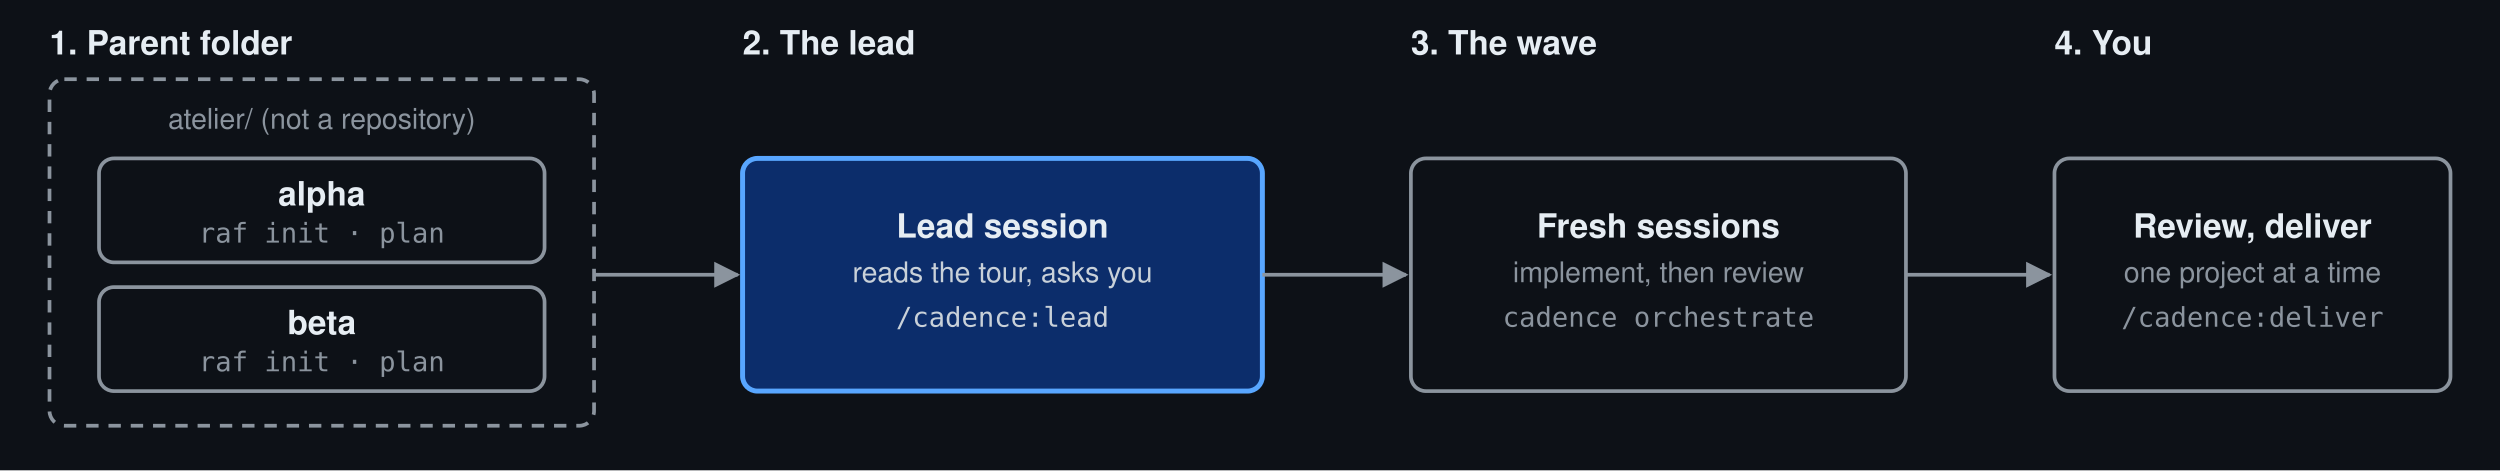
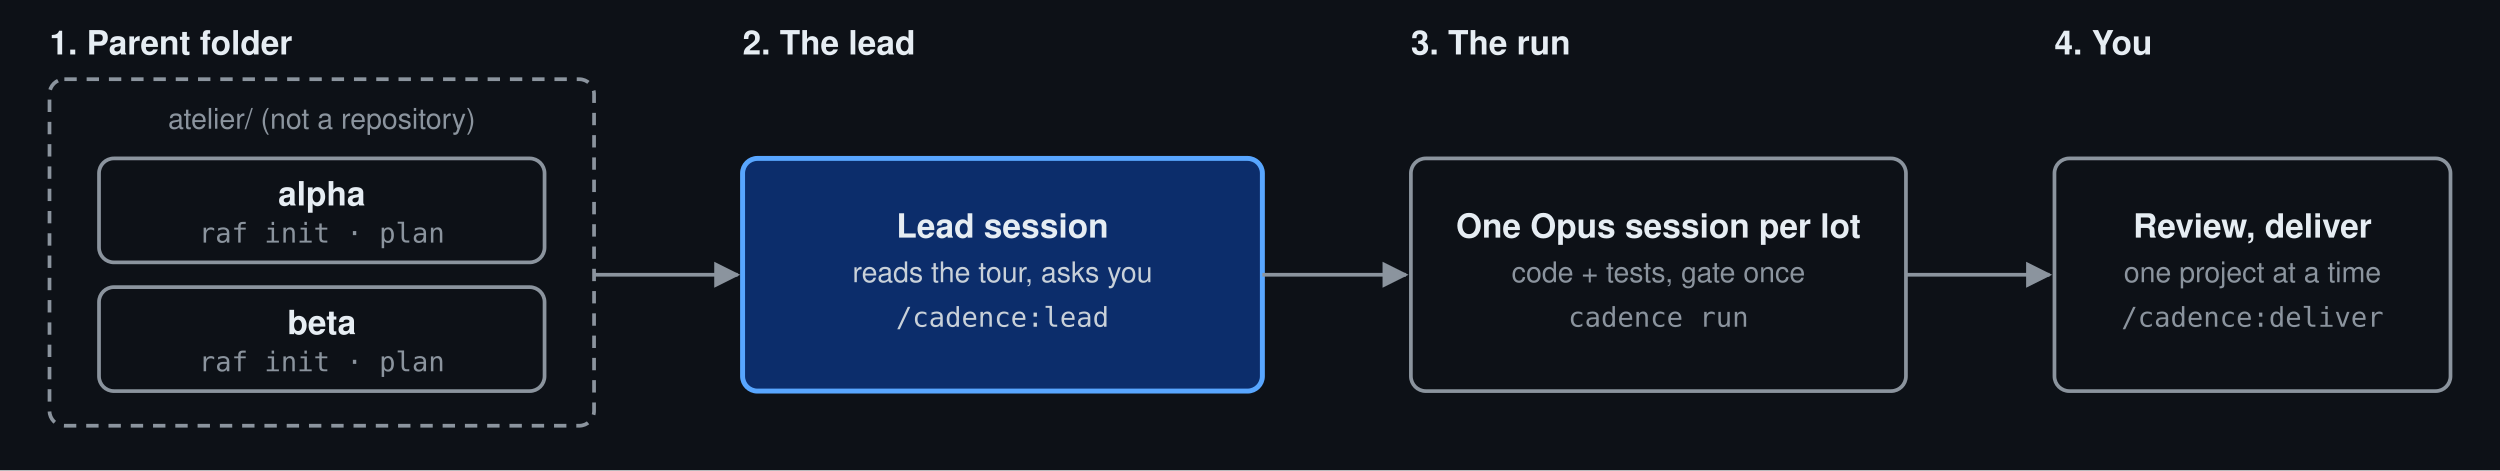
<svg xmlns="http://www.w3.org/2000/svg" viewBox="0 0 1010 190" width="1010" height="190" role="img" font-family="-apple-system,BlinkMacSystemFont,'Segoe UI',Helvetica,Arial,sans-serif" font-size="13" fill="#e6edf3">
  <defs>
    <marker id="arq" viewBox="0 0 10 10" refX="9" refY="5" markerWidth="7" markerHeight="7" orient="auto-start-reverse">
      <path d="M0,0 L10,5 L0,10 z" fill="#8b949e" />
    </marker>
  </defs>
  <rect width="1010" height="190" fill="#0d1117" />
  <text x="20" y="22" font-weight="600" font-size="13.5" fill="#e6edf3">1. Parent folder</text>
  <rect x="20" y="32" width="220" height="140" rx="6" fill="#0d1117" stroke="#8b949e" stroke-width="1.5" stroke-dasharray="5 4" />
  <text x="130" y="52" text-anchor="middle" font-size="11.5" fill="#8b949e">atelier/ (not a repository)</text>
  <rect x="40" y="64" width="180" height="42" rx="6" fill="#0d1117" stroke="#8b949e" stroke-width="1.5" />
  <text x="130" y="83" text-anchor="middle" font-weight="600" font-size="13.5" fill="#e6edf3">alpha</text>
  <text x="130" y="98" text-anchor="middle" font-size="11" font-family="ui-monospace,SFMono-Regular,Menlo,monospace" fill="#8b949e">raf init · plan</text>
  <rect x="40" y="116" width="180" height="42" rx="6" fill="#0d1117" stroke="#8b949e" stroke-width="1.5" />
  <text x="130" y="135" text-anchor="middle" font-weight="600" font-size="13.5" fill="#e6edf3">beta</text>
  <text x="130" y="150" text-anchor="middle" font-size="11" font-family="ui-monospace,SFMono-Regular,Menlo,monospace" fill="#8b949e">raf init · plan</text>
  <text x="300" y="22" font-weight="600" font-size="13.5" fill="#e6edf3">2. The lead</text>
  <rect x="300" y="64" width="210" height="94" rx="6" fill="#0c2d6b" stroke="#58a6ff" stroke-width="2" />
  <text x="405.0" y="96" text-anchor="middle" font-weight="600" font-size="13.5" fill="#e6edf3">Lead session</text>
  <text x="405.0" y="114" text-anchor="middle" font-size="11.5" fill="#c9d1d9">reads the tour, asks you</text>
  <text x="405.0" y="132" text-anchor="middle" font-size="11" font-family="ui-monospace,SFMono-Regular,Menlo,monospace" fill="#c9d1d9">/cadence:lead</text>
-   <text x="570" y="22" font-weight="600" font-size="13.5" fill="#e6edf3">3. The wave</text>
+   <text x="570" y="22" font-weight="600" font-size="13.5" fill="#e6edf3">3. The run</text>
  <rect x="570" y="64" width="200" height="94" rx="6" fill="#0d1117" stroke="#8b949e" stroke-width="1.5" />
-   <text x="670.0" y="96" text-anchor="middle" font-weight="600" font-size="13.5" fill="#e6edf3">Fresh sessions</text>
-   <text x="670.0" y="114" text-anchor="middle" font-size="11.5" fill="#8b949e">implement, then review</text>
-   <text x="670.0" y="132" text-anchor="middle" font-size="11" font-family="ui-monospace,SFMono-Regular,Menlo,monospace" fill="#8b949e">cadence orchestrate</text>
+   <text x="670.0" y="96" text-anchor="middle" font-weight="600" font-size="13.5" fill="#e6edf3">One Opus session per lot</text>
+   <text x="670.0" y="114" text-anchor="middle" font-size="11.5" fill="#8b949e">code + tests, gate once</text>
+   <text x="670.0" y="132" text-anchor="middle" font-size="11" font-family="ui-monospace,SFMono-Regular,Menlo,monospace" fill="#8b949e">cadence run</text>
  <text x="830" y="22" font-weight="600" font-size="13.5" fill="#e6edf3">4. You</text>
  <rect x="830" y="64" width="160" height="94" rx="6" fill="#0d1117" stroke="#8b949e" stroke-width="1.5" />
  <text x="910.0" y="96" text-anchor="middle" font-weight="600" font-size="13.5" fill="#e6edf3">Review, deliver</text>
  <text x="910.0" y="114" text-anchor="middle" font-size="11.5" fill="#8b949e">one project at a time</text>
  <text x="910.0" y="132" text-anchor="middle" font-size="11" font-family="ui-monospace,SFMono-Regular,Menlo,monospace" fill="#8b949e">/cadence:deliver</text>
  <polyline points="240,111 298,111" fill="none" stroke="#8b949e" stroke-width="1.5" marker-end="url(#arq)" />
  <polyline points="510,111 568,111" fill="none" stroke="#8b949e" stroke-width="1.5" marker-end="url(#arq)" />
  <polyline points="770,111 828,111" fill="none" stroke="#8b949e" stroke-width="1.5" marker-end="url(#arq)" />
</svg>
